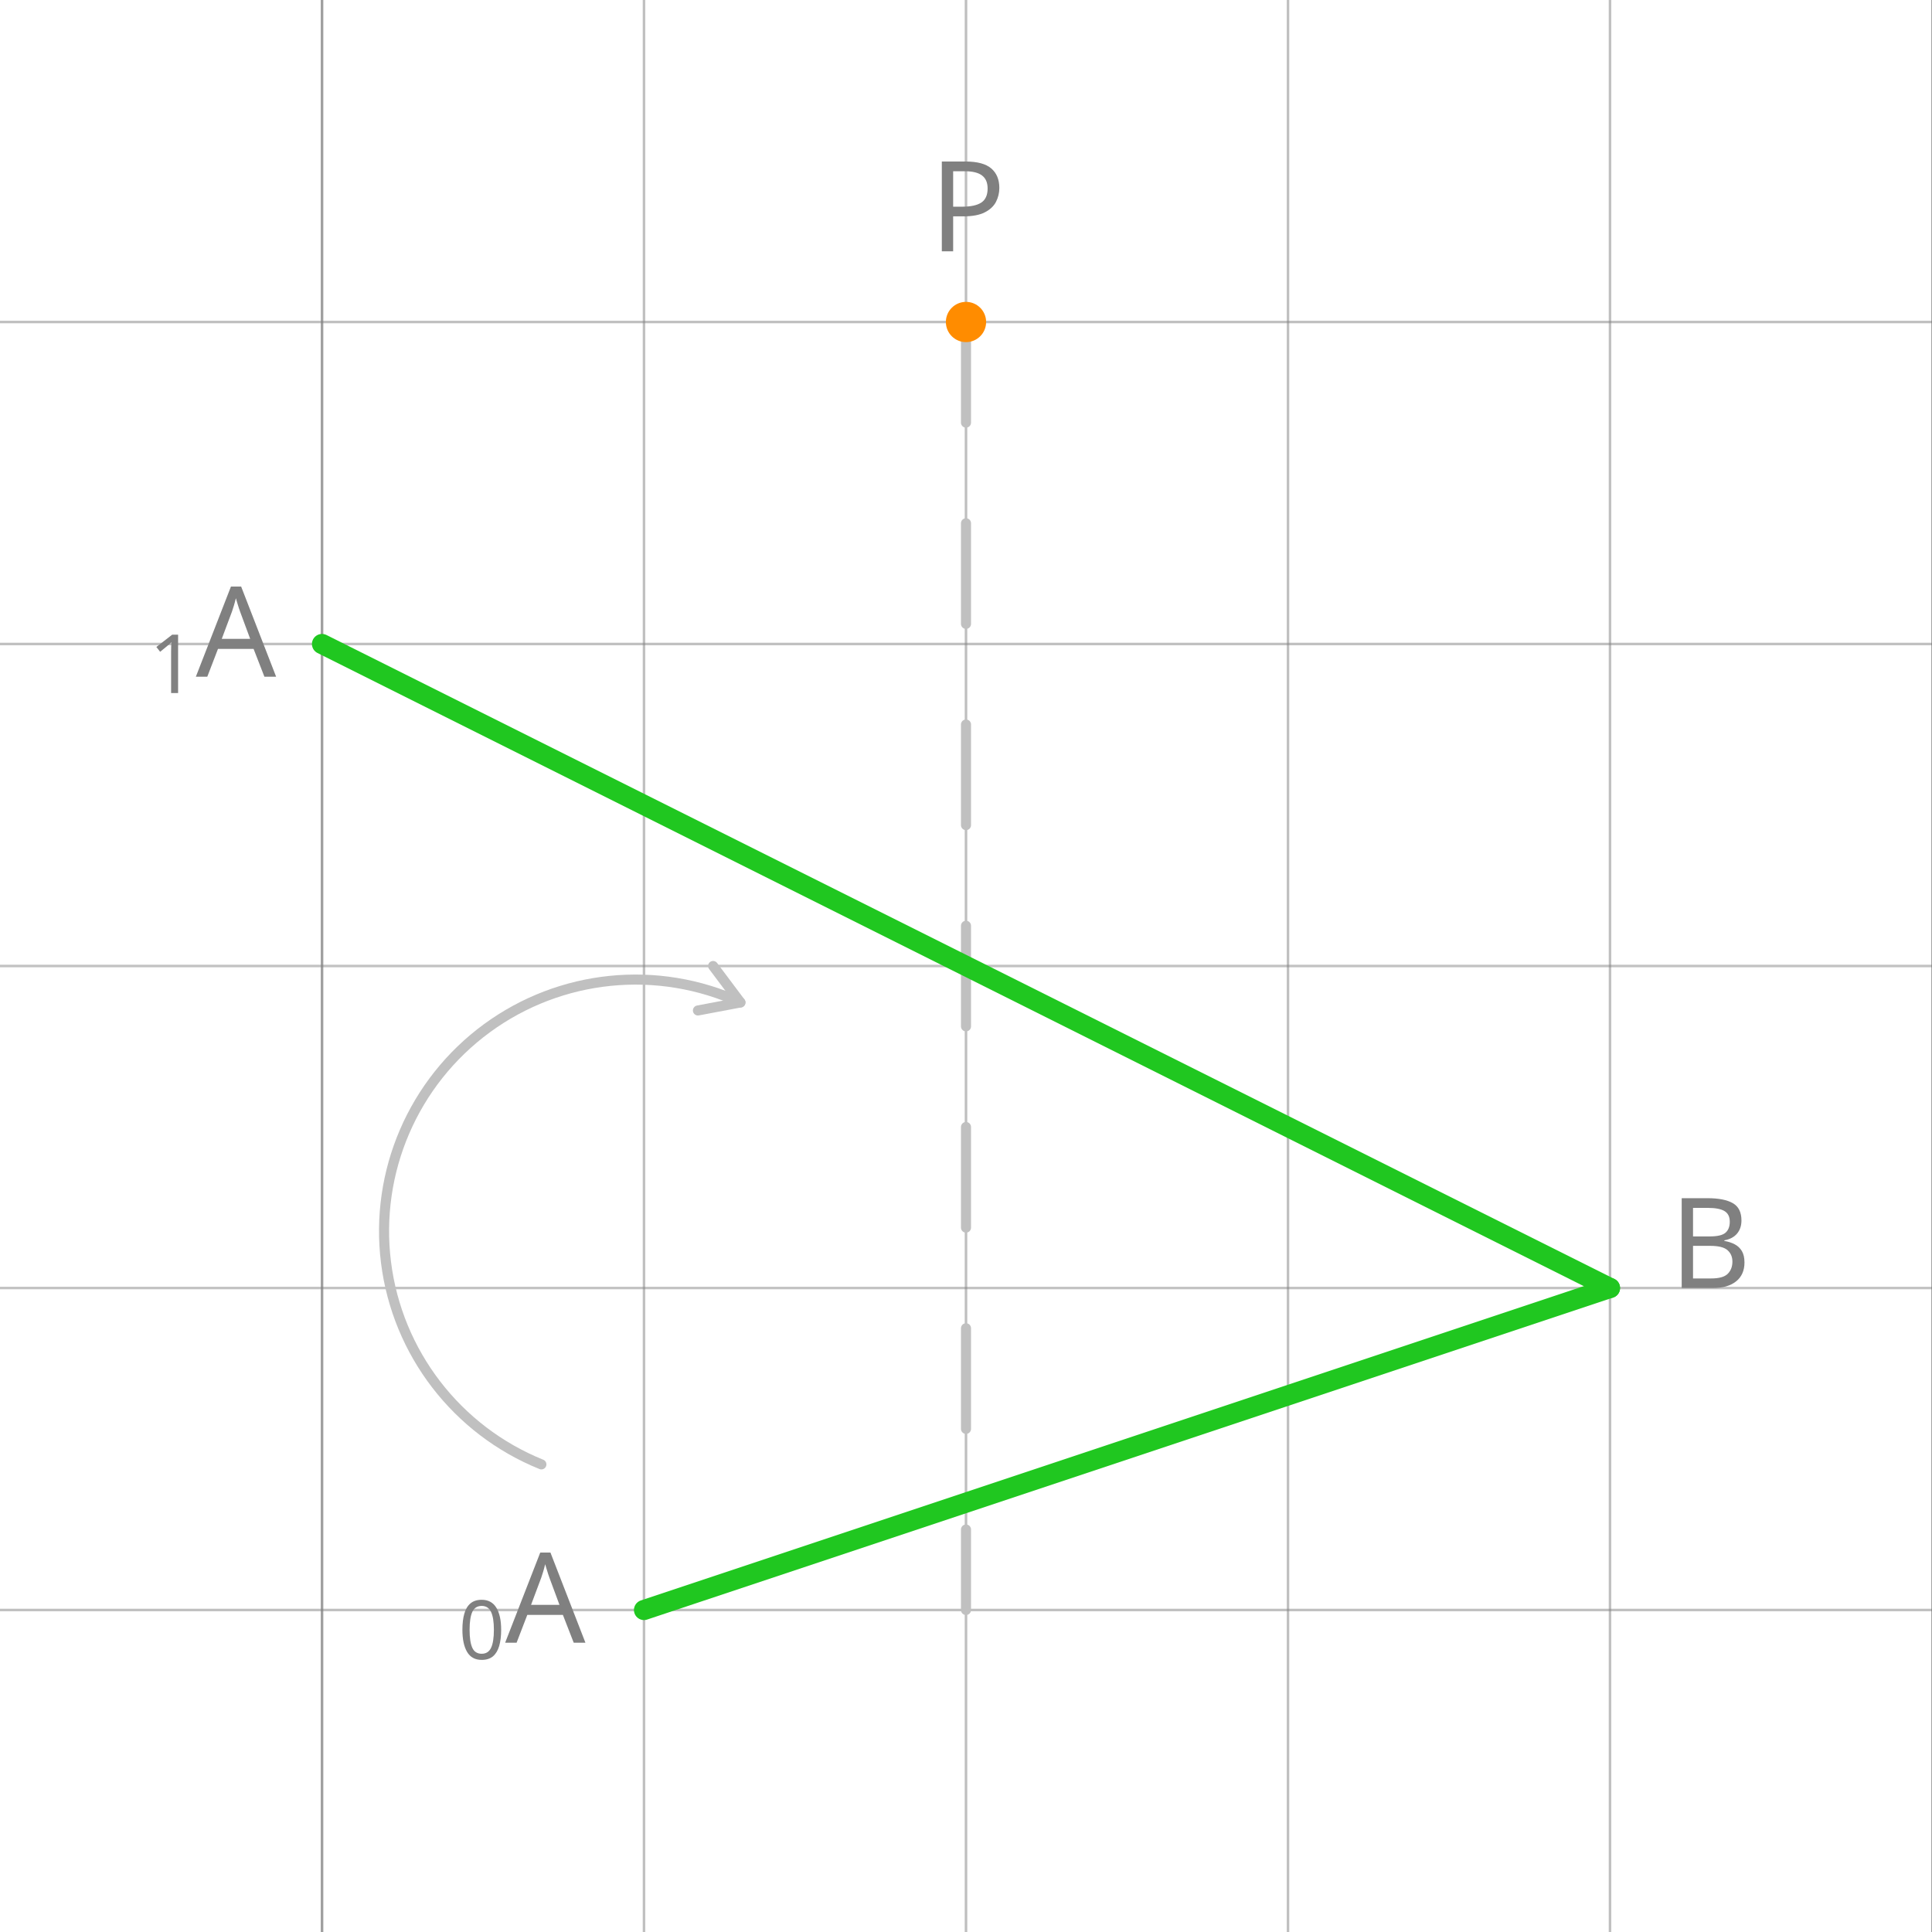
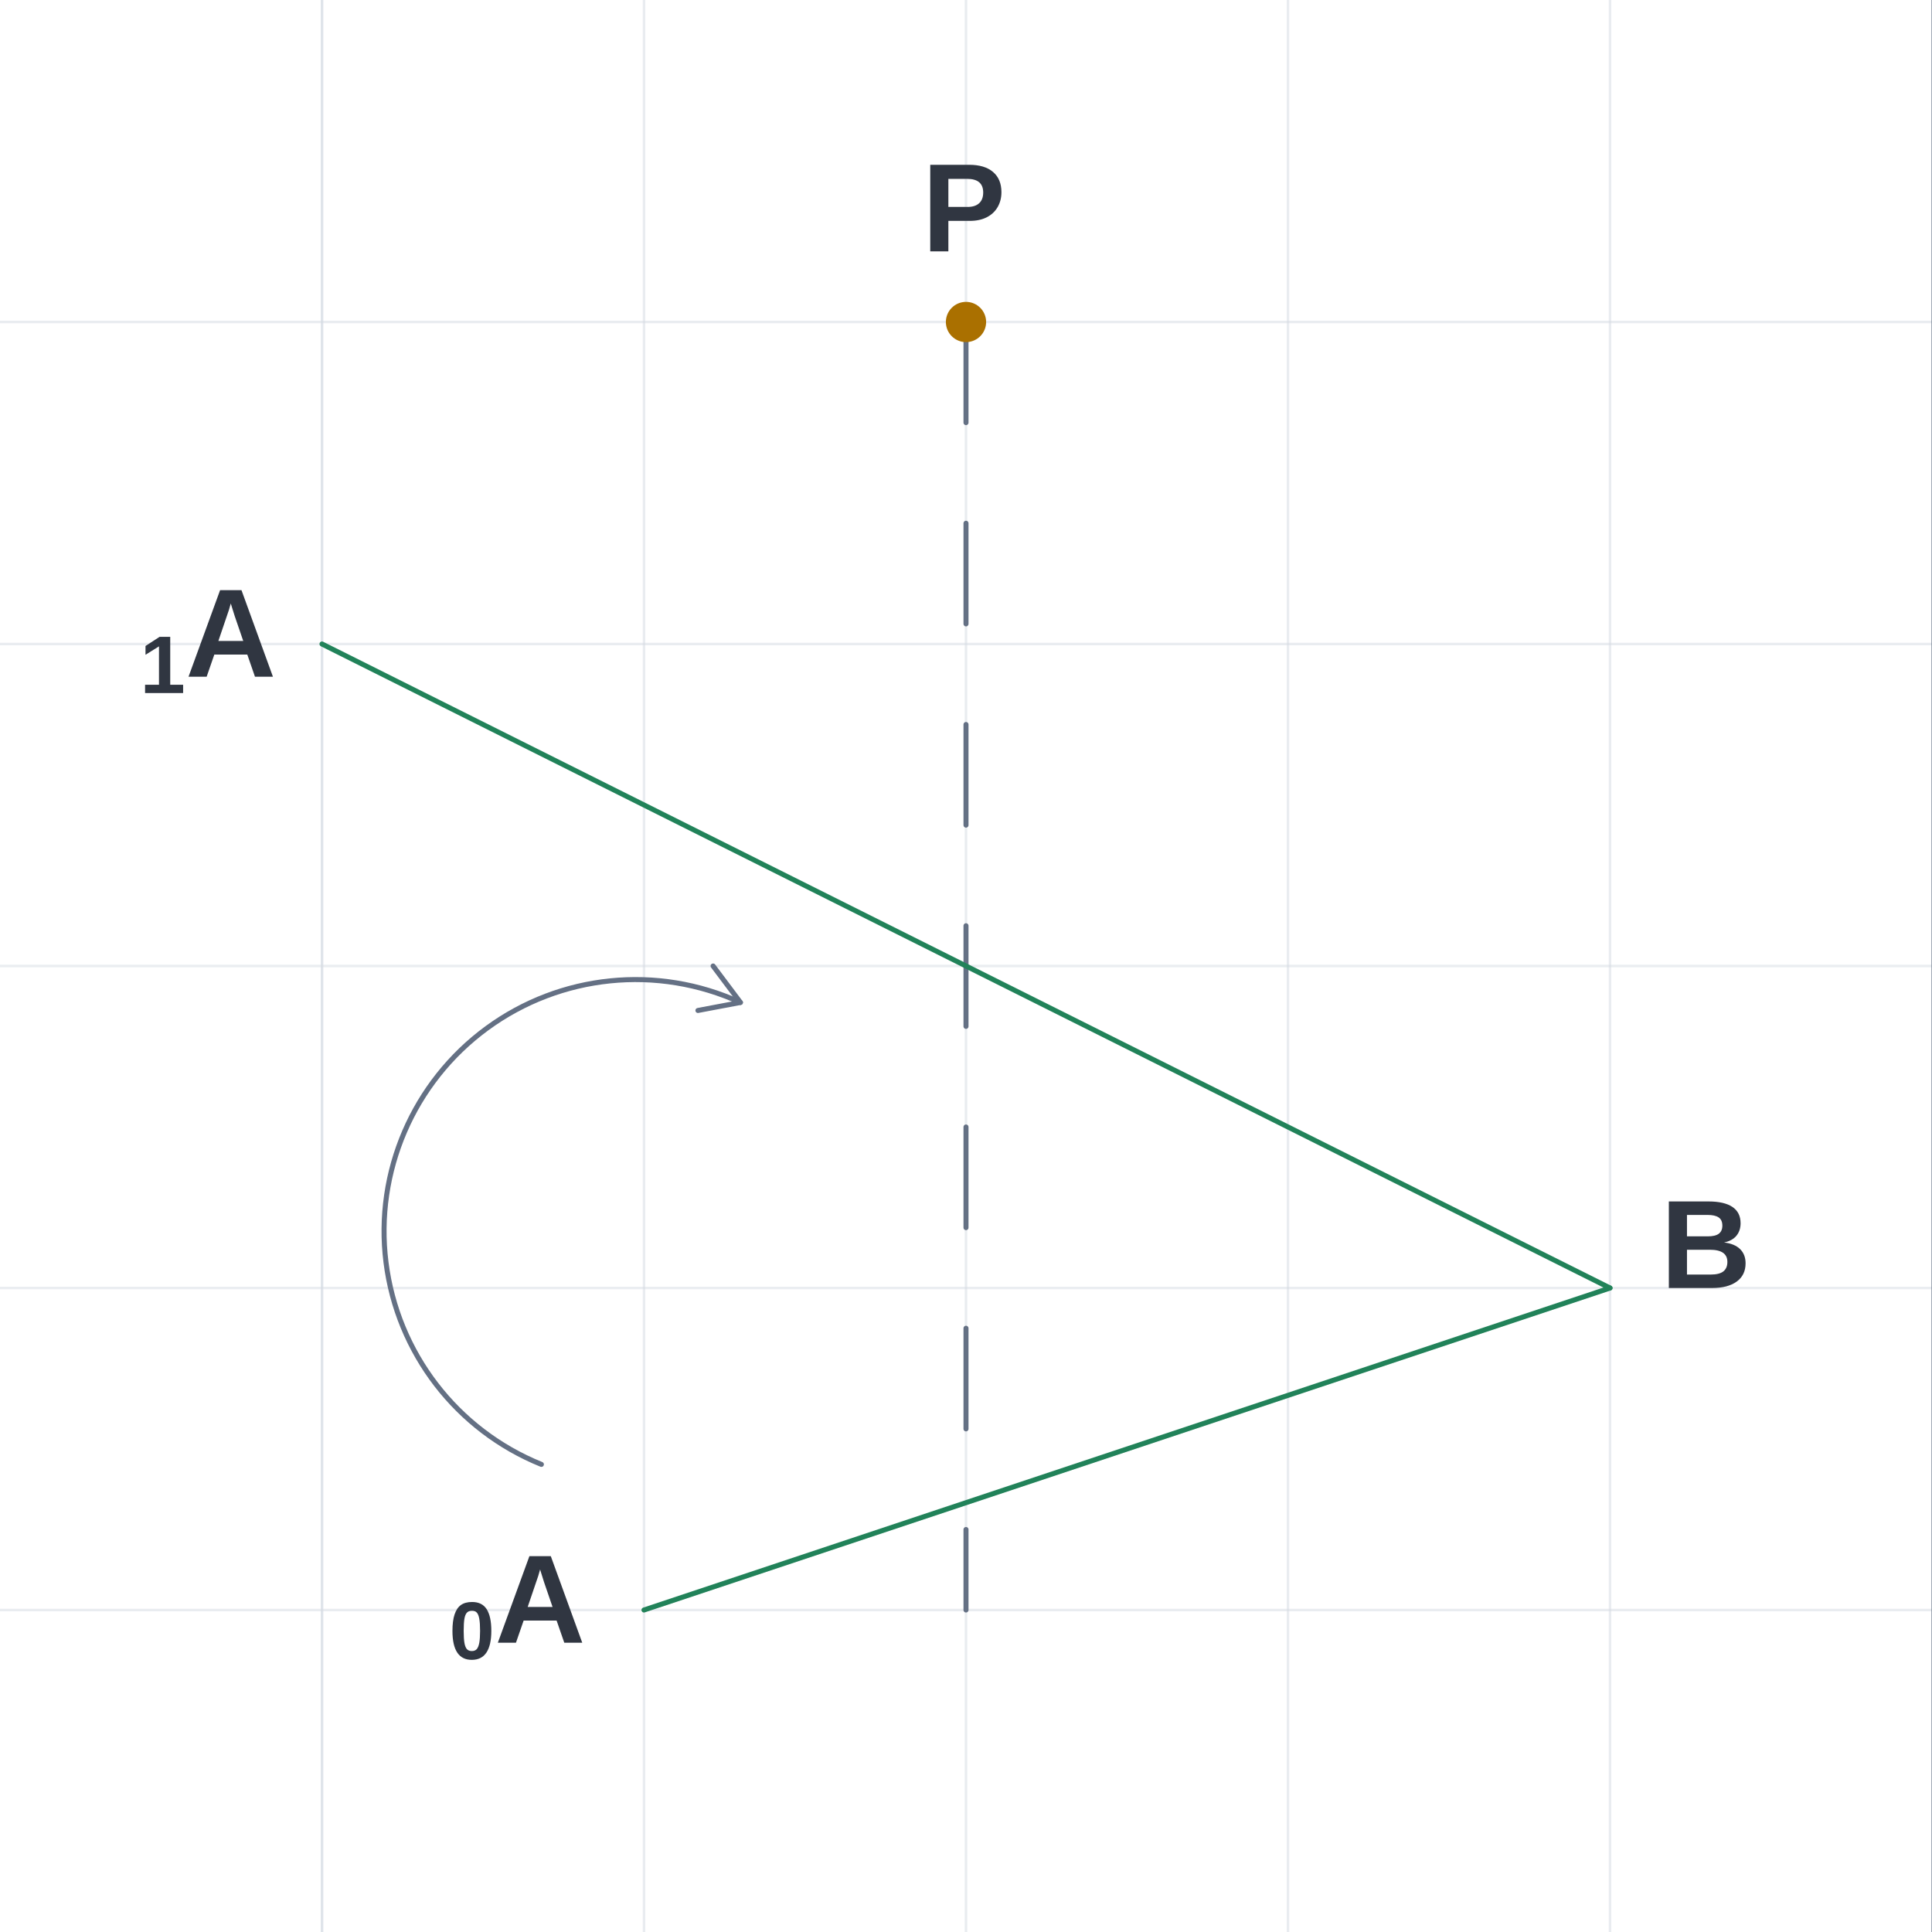
- <svg xmlns="http://www.w3.org/2000/svg" width="768" height="768" viewBox="0 0 768 768" version="1.1" id="svg5">
-   <defs id="defs2" />
-   <g id="layer1">
-     <g id="g2">
-       <path style="fill:#000000;stroke:#808080;stroke-width:1px;stroke-linecap:butt;stroke-linejoin:miter;stroke-opacity:0.5" d="M 640,0 V 768" id="path17-8" />
-       <path style="fill:#000000;stroke:#808080;stroke-width:1px;stroke-linecap:butt;stroke-linejoin:miter;stroke-opacity:0.5" d="M 384,0 V 768" id="path15" />
-       <path style="fill:#000000;stroke:#808080;stroke-width:1px;stroke-linecap:butt;stroke-linejoin:miter;stroke-opacity:0.5" d="M 512,0 V 768" id="path16" />
-       <path style="fill:#000000;stroke:#808080;stroke-width:1px;stroke-linecap:butt;stroke-linejoin:miter;stroke-opacity:0.5" d="M 768,640 H 0" id="path32" />
-       <path style="fill:#000000;stroke:#808080;stroke-width:1px;stroke-linecap:butt;stroke-linejoin:miter;stroke-opacity:0.5" d="M 768,256 H 0" id="path29-8" />
-       <path style="opacity:0.942;fill:#000000;stroke:#808080;stroke-width:1px;stroke-linecap:butt;stroke-linejoin:miter;stroke-opacity:0.5" d="M 768,384 H 0" id="path30" />
-       <path style="opacity:0.942;fill:#000000;stroke:#808080;stroke-width:1px;stroke-linecap:butt;stroke-linejoin:miter;stroke-opacity:0.5" d="M 768,512 H 0" id="path31" />
-       <path style="fill:#000000;stroke:#808080;stroke-width:1px;stroke-linecap:butt;stroke-linejoin:miter;stroke-opacity:0.5" d="M 128,0 V 768" id="path13" />
-       <path style="fill:#20c720;fill-opacity:1;stroke:#808080;stroke-width:1px;stroke-linecap:butt;stroke-linejoin:miter;stroke-opacity:0.502" d="M 128,0 V 768" id="path11" />
-       <path style="fill:#000000;stroke:#808080;stroke-width:1px;stroke-linecap:butt;stroke-linejoin:miter;stroke-opacity:0.5" d="M 256,0 V 768" id="path14" />
-       <path style="fill:#000000;stroke:#808080;stroke-width:1px;stroke-linecap:butt;stroke-linejoin:miter;stroke-opacity:0.5" d="M 768,128 H 0" id="path7" />
+ <svg xmlns="http://www.w3.org/2000/svg" width="768" height="768" viewBox="0 0 768 768" class="geometry-diagram" role="img" aria-labelledby="extract-segment-under-segment-b-title extract-segment-under-segment-b-description" style="display:block;width:100%;height:auto;background:var(--geometry-canvas, #ffffff)">
+   <g id="extract-segment-under-segment-b-layer1">
+     <g id="extract-segment-under-segment-b-g2">
+       <path vector-effect="non-scaling-stroke" style="fill:var(--geometry-text, #303641);stroke:var(--geometry-border, #d5dbe3);stroke-width:1px;stroke-linecap:butt;stroke-linejoin:miter;stroke-opacity:0.5" d="M 640,0 V 768" id="extract-segment-under-segment-b-path17-8" />
+       <path vector-effect="non-scaling-stroke" style="fill:var(--geometry-text, #303641);stroke:var(--geometry-border, #d5dbe3);stroke-width:1px;stroke-linecap:butt;stroke-linejoin:miter;stroke-opacity:0.5" d="M 384,0 V 768" id="extract-segment-under-segment-b-path15" />
+       <path vector-effect="non-scaling-stroke" style="fill:var(--geometry-text, #303641);stroke:var(--geometry-border, #d5dbe3);stroke-width:1px;stroke-linecap:butt;stroke-linejoin:miter;stroke-opacity:0.5" d="M 512,0 V 768" id="extract-segment-under-segment-b-path16" />
+       <path vector-effect="non-scaling-stroke" style="fill:var(--geometry-text, #303641);stroke:var(--geometry-border, #d5dbe3);stroke-width:1px;stroke-linecap:butt;stroke-linejoin:miter;stroke-opacity:0.5" d="M 768,640 H 0" id="extract-segment-under-segment-b-path32" />
+       <path vector-effect="non-scaling-stroke" style="fill:var(--geometry-text, #303641);stroke:var(--geometry-border, #d5dbe3);stroke-width:1px;stroke-linecap:butt;stroke-linejoin:miter;stroke-opacity:0.5" d="M 768,256 H 0" id="extract-segment-under-segment-b-path29-8" />
+       <path vector-effect="non-scaling-stroke" style="opacity:0.942;fill:var(--geometry-text, #303641);stroke:var(--geometry-border, #d5dbe3);stroke-width:1px;stroke-linecap:butt;stroke-linejoin:miter;stroke-opacity:0.5" d="M 768,384 H 0" id="extract-segment-under-segment-b-path30" />
+       <path vector-effect="non-scaling-stroke" style="opacity:0.942;fill:var(--geometry-text, #303641);stroke:var(--geometry-border, #d5dbe3);stroke-width:1px;stroke-linecap:butt;stroke-linejoin:miter;stroke-opacity:0.5" d="M 768,512 H 0" id="extract-segment-under-segment-b-path31" />
+       <path vector-effect="non-scaling-stroke" style="fill:var(--geometry-text, #303641);stroke:var(--geometry-border, #d5dbe3);stroke-width:1px;stroke-linecap:butt;stroke-linejoin:miter;stroke-opacity:0.5" d="M 128,0 V 768" id="extract-segment-under-segment-b-path13" />
+       <path vector-effect="non-scaling-stroke" style="fill:var(--geometry-result, #218259);fill-opacity:1;stroke:var(--geometry-border, #d5dbe3);stroke-width:1px;stroke-linecap:butt;stroke-linejoin:miter;stroke-opacity:0.502" d="M 128,0 V 768" id="extract-segment-under-segment-b-path11" />
+       <path vector-effect="non-scaling-stroke" style="fill:var(--geometry-text, #303641);stroke:var(--geometry-border, #d5dbe3);stroke-width:1px;stroke-linecap:butt;stroke-linejoin:miter;stroke-opacity:0.5" d="M 256,0 V 768" id="extract-segment-under-segment-b-path14" />
+       <path vector-effect="non-scaling-stroke" style="fill:var(--geometry-text, #303641);stroke:var(--geometry-border, #d5dbe3);stroke-width:1px;stroke-linecap:butt;stroke-linejoin:miter;stroke-opacity:0.5" d="M 768,128 H 0" id="extract-segment-under-segment-b-path7" />
    </g>
-     <text xml:space="preserve" style="font-size:133.333px;line-height:1.25;font-family:'.Apple SD Gothic NeoI';-inkscape-font-specification:'.Apple SD Gothic NeoI';word-spacing:0px;direction:rtl" x="256" y="611.972" id="text26">
-       <tspan id="tspan26" x="256" y="611.972" />
+     <text xml:space="preserve" style="font-size:133.333px;line-height:1.25;font-family:Arial,sans-serif;word-spacing:0px;direction:rtl" x="256" y="611.972" id="extract-segment-under-segment-b-text26">
+       <tspan id="extract-segment-under-segment-b-tspan26" x="256" y="611.972" />
    </text>
-     <path style="fill:none;stroke:#696969;stroke-width:0.375;stroke-linecap:butt;stroke-linejoin:miter;stroke-dasharray:none;stroke-opacity:1" d="M 768,0 V 768" id="path17" />
-     <path style="fill:none;stroke:#c0c0c0;stroke-width:4;stroke-linecap:round;stroke-linejoin:miter;stroke-dasharray:40, 40;stroke-dashoffset:0;stroke-opacity:1" d="M 384,128 V 640" id="path21-5" />
-     <path style="fill:none;stroke:#20c720;stroke-width:8;stroke-linecap:round;stroke-linejoin:miter;stroke-dasharray:none;stroke-opacity:1" d="M 256,640 640,512" id="path8" />
-     <circle style="fill:#ff8c00;fill-opacity:1;stroke:none;stroke-width:1.451;stroke-linecap:round;stroke-linejoin:round;stroke-miterlimit:16;stroke-dasharray:none;stroke-opacity:1" id="path12" cx="384" cy="128" r="8" />
-     <text xml:space="preserve" style="font-style:normal;font-variant:normal;font-weight:normal;font-stretch:normal;font-size:50px;line-height:1.25;font-family:'Arial Rounded MT Bold';-inkscape-font-specification:'Arial Rounded MT Bold, ';word-spacing:0px;direction:rtl;fill:#808080;stroke-width:0.375" x="399.796" y="99.911" id="text12">
-       <tspan id="tspan12" x="399.796" y="99.911" style="fill:#808080;stroke-width:0.375">P</tspan>
+     <path vector-effect="non-scaling-stroke" style="fill:none;stroke:var(--geometry-muted, #647084);stroke-width:0.375;stroke-linecap:butt;stroke-linejoin:miter;stroke-dasharray:none;stroke-opacity:1" d="M 768,0 V 768" id="extract-segment-under-segment-b-path17" />
+     <path vector-effect="non-scaling-stroke" style="fill:none;stroke:var(--geometry-muted, #647084);stroke-width:2;stroke-linecap:round;stroke-linejoin:miter;stroke-dasharray:40, 40;stroke-dashoffset:0;stroke-opacity:1" d="M 384,128 V 640" id="extract-segment-under-segment-b-path21-5" />
+     <path vector-effect="non-scaling-stroke" style="fill:none;stroke:var(--geometry-result, #218259);stroke-width:2;stroke-linecap:round;stroke-linejoin:miter;stroke-dasharray:none;stroke-opacity:1" d="M 256,640 640,512" id="extract-segment-under-segment-b-path8" />
+     <circle vector-effect="non-scaling-stroke" style="fill:var(--geometry-warm, #aa7000);fill-opacity:1;stroke:none;stroke-width:1.451;stroke-linecap:round;stroke-linejoin:round;stroke-miterlimit:16;stroke-dasharray:none;stroke-opacity:1" id="extract-segment-under-segment-b-path12" cx="384" cy="128" r="8" />
+     <text xml:space="preserve" style="font-style:normal;font-variant:normal;font-weight:600;font-stretch:normal;font-size:50px;line-height:1.25;font-family:Arial,sans-serif;word-spacing:0px;direction:rtl;fill:var(--geometry-text, #303641);stroke-width:0.375" x="399.796" y="99.911" id="extract-segment-under-segment-b-text12">
+       <tspan id="extract-segment-under-segment-b-tspan12" x="399.796" y="99.911" style="fill:var(--geometry-text, #303641);stroke-width:0.375">P</tspan>
    </text>
-     <text xml:space="preserve" style="font-style:normal;font-variant:normal;font-weight:normal;font-stretch:normal;font-size:50px;line-height:1.25;font-family:'Arial Rounded MT Bold';-inkscape-font-specification:'Arial Rounded MT Bold, ';word-spacing:0px;direction:rtl;fill:#808080;stroke-width:0.375" x="232.759" y="653.002" id="text20">
-       <tspan id="tspan20" x="232.759" y="653.002" style="fill:#808080;stroke-width:0.375">A<tspan style="font-size:65%;baseline-shift:sub" id="tspan35">0</tspan>
+     <text xml:space="preserve" style="font-style:normal;font-variant:normal;font-weight:600;font-stretch:normal;font-size:50px;line-height:1.25;font-family:Arial,sans-serif;word-spacing:0px;direction:rtl;fill:var(--geometry-text, #303641);stroke-width:0.375" x="232.759" y="653.002" id="extract-segment-under-segment-b-text20">
+       <tspan id="extract-segment-under-segment-b-tspan20" x="232.759" y="653.002" style="fill:var(--geometry-text, #303641);stroke-width:0.375">A<tspan style="font-size:65%;baseline-shift:sub" id="extract-segment-under-segment-b-tspan35">0</tspan>
      </tspan>
    </text>
-     <g id="g24" transform="rotate(-54,360.0821,597.0022)">
-       <path style="fill:none;fill-opacity:1;stroke:#c0c0c0;stroke-width:4;stroke-linecap:round;stroke-linejoin:round;stroke-miterlimit:16;stroke-dasharray:none;stroke-dashoffset:0;stroke-opacity:1" id="path23" d="m 286.97,471.046 a 100,100 0 0 1 28.669,-97.177 100,100 0 0 1 98.844,-22.255 100,100 0 0 1 67.551,75.513" />
-       <path style="fill:none;stroke:#c0c0c0;stroke-width:4;stroke-linecap:round;stroke-linejoin:round;stroke-dasharray:none;stroke-opacity:1" d="m 469.526,415.337 12.509,11.789 5.337,-17.305" id="path24" />
+     <g id="extract-segment-under-segment-b-g24" transform="rotate(-54,360.0821,597.0022)">
+       <path vector-effect="non-scaling-stroke" style="fill:none;fill-opacity:1;stroke:var(--geometry-muted, #647084);stroke-width:2;stroke-linecap:round;stroke-linejoin:round;stroke-miterlimit:16;stroke-dasharray:none;stroke-dashoffset:0;stroke-opacity:1" id="extract-segment-under-segment-b-path23" d="m 286.97,471.046 a 100,100 0 0 1 28.669,-97.177 100,100 0 0 1 98.844,-22.255 100,100 0 0 1 67.551,75.513" />
+       <path vector-effect="non-scaling-stroke" style="fill:none;stroke:var(--geometry-muted, #647084);stroke-width:2;stroke-linecap:round;stroke-linejoin:round;stroke-dasharray:none;stroke-opacity:1" d="m 469.526,415.337 12.509,11.789 5.337,-17.305" id="extract-segment-under-segment-b-path24" />
    </g>
-     <path style="fill:none;stroke:#20c720;stroke-width:8;stroke-linecap:round;stroke-linejoin:miter;stroke-dasharray:none;stroke-opacity:1" d="M 128,256 640,512" id="path25" />
-     <text xml:space="preserve" style="font-style:normal;font-variant:normal;font-weight:normal;font-stretch:normal;font-size:50px;line-height:1.25;font-family:'Arial Rounded MT Bold';-inkscape-font-specification:'Arial Rounded MT Bold, ';word-spacing:0px;direction:rtl;fill:#808080;stroke-width:0.375" x="696.159" y="512" id="text29">
-       <tspan id="tspan29" x="696.159" y="512" style="fill:#808080;stroke-width:0.375">B<tspan style="font-size:65%;baseline-shift:sub" id="tspan31" />
+     <path vector-effect="non-scaling-stroke" style="fill:none;stroke:var(--geometry-result, #218259);stroke-width:2;stroke-linecap:round;stroke-linejoin:miter;stroke-dasharray:none;stroke-opacity:1" d="M 128,256 640,512" id="extract-segment-under-segment-b-path25" />
+     <text xml:space="preserve" style="font-style:normal;font-variant:normal;font-weight:600;font-stretch:normal;font-size:50px;line-height:1.25;font-family:Arial,sans-serif;word-spacing:0px;direction:rtl;fill:var(--geometry-text, #303641);stroke-width:0.375" x="696.159" y="512" id="extract-segment-under-segment-b-text29">
+       <tspan id="extract-segment-under-segment-b-tspan29" x="696.159" y="512" style="fill:var(--geometry-text, #303641);stroke-width:0.375">B<tspan style="font-size:65%;baseline-shift:sub" id="extract-segment-under-segment-b-tspan31" />
      </tspan>
    </text>
-     <text xml:space="preserve" style="font-style:normal;font-variant:normal;font-weight:normal;font-stretch:normal;font-size:50px;line-height:1.25;font-family:'Arial Rounded MT Bold';-inkscape-font-specification:'Arial Rounded MT Bold, ';word-spacing:0px;direction:rtl;fill:#808080;stroke-width:0.375" x="109.804" y="269.002" id="text34">
-       <tspan id="tspan34" x="109.804" y="269.002" style="fill:#808080;stroke-width:0.375">A<tspan style="font-size:65%;baseline-shift:sub" id="tspan33">1</tspan>
+     <text xml:space="preserve" style="font-style:normal;font-variant:normal;font-weight:600;font-stretch:normal;font-size:50px;line-height:1.25;font-family:Arial,sans-serif;word-spacing:0px;direction:rtl;fill:var(--geometry-text, #303641);stroke-width:0.375" x="109.804" y="269.002" id="extract-segment-under-segment-b-text34">
+       <tspan id="extract-segment-under-segment-b-tspan34" x="109.804" y="269.002" style="fill:var(--geometry-text, #303641);stroke-width:0.375">A<tspan style="font-size:65%;baseline-shift:sub" id="extract-segment-under-segment-b-tspan33">1</tspan>
      </tspan>
    </text>
  </g>
</svg>
